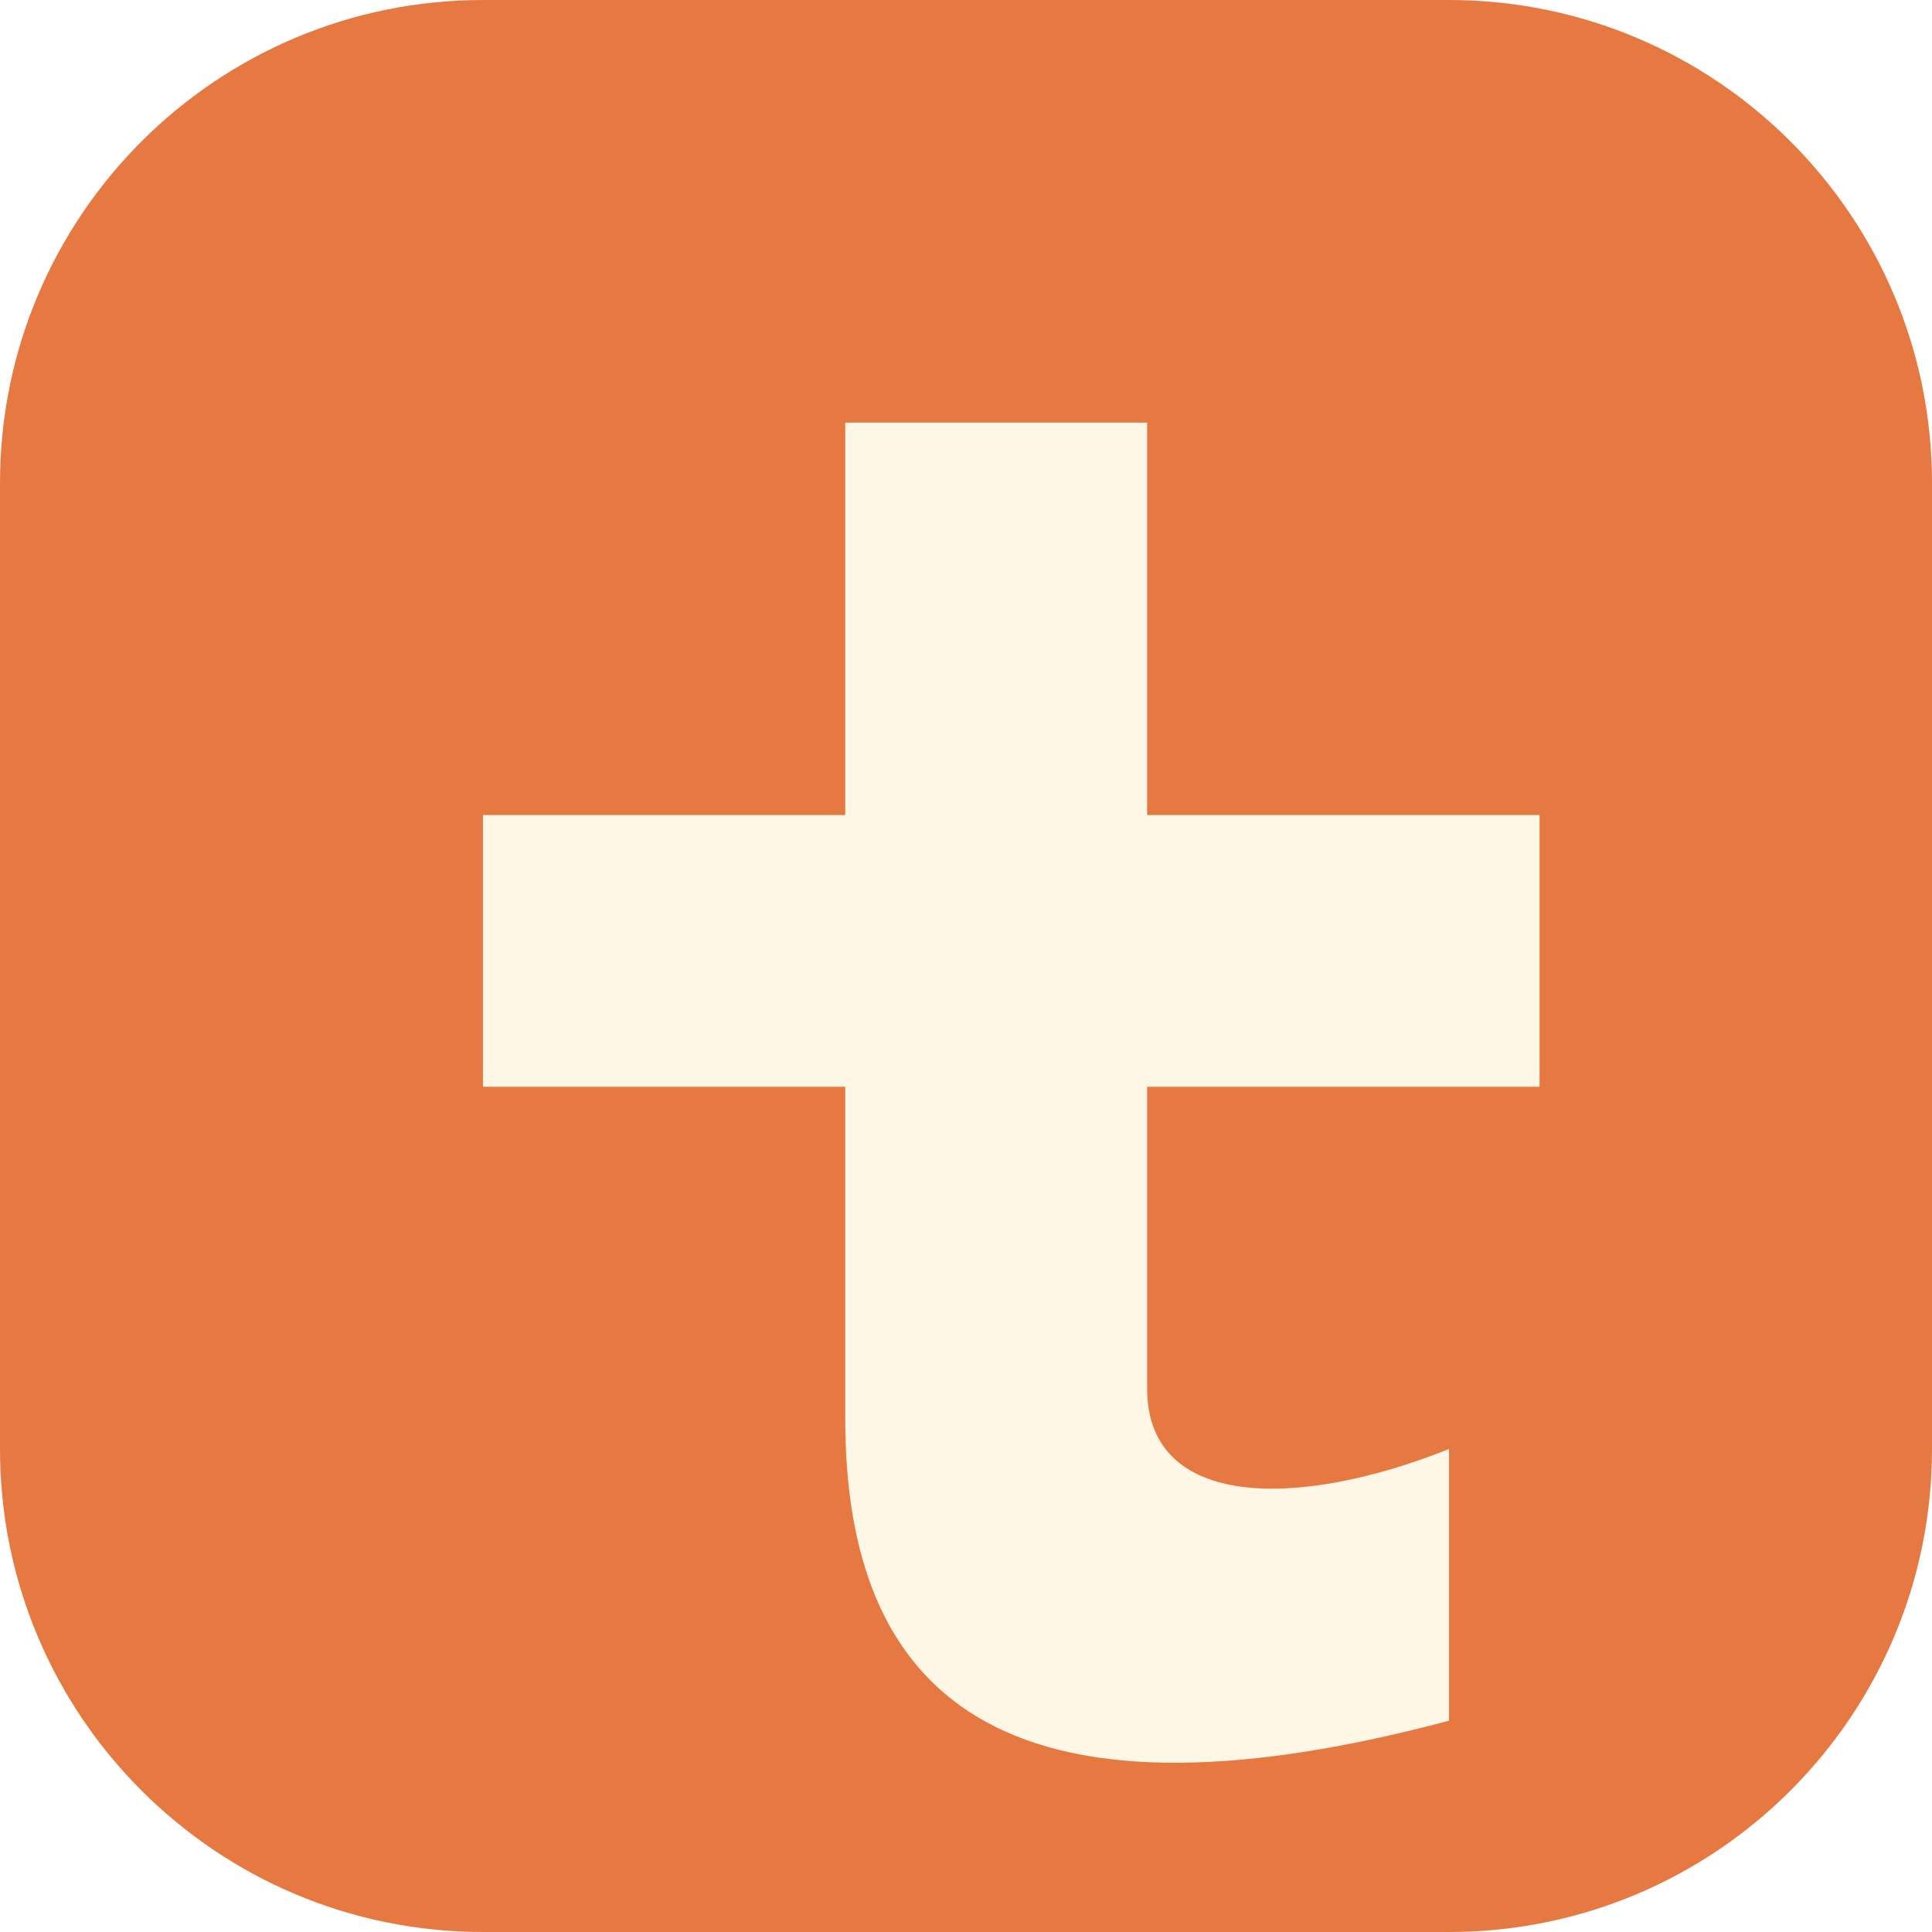
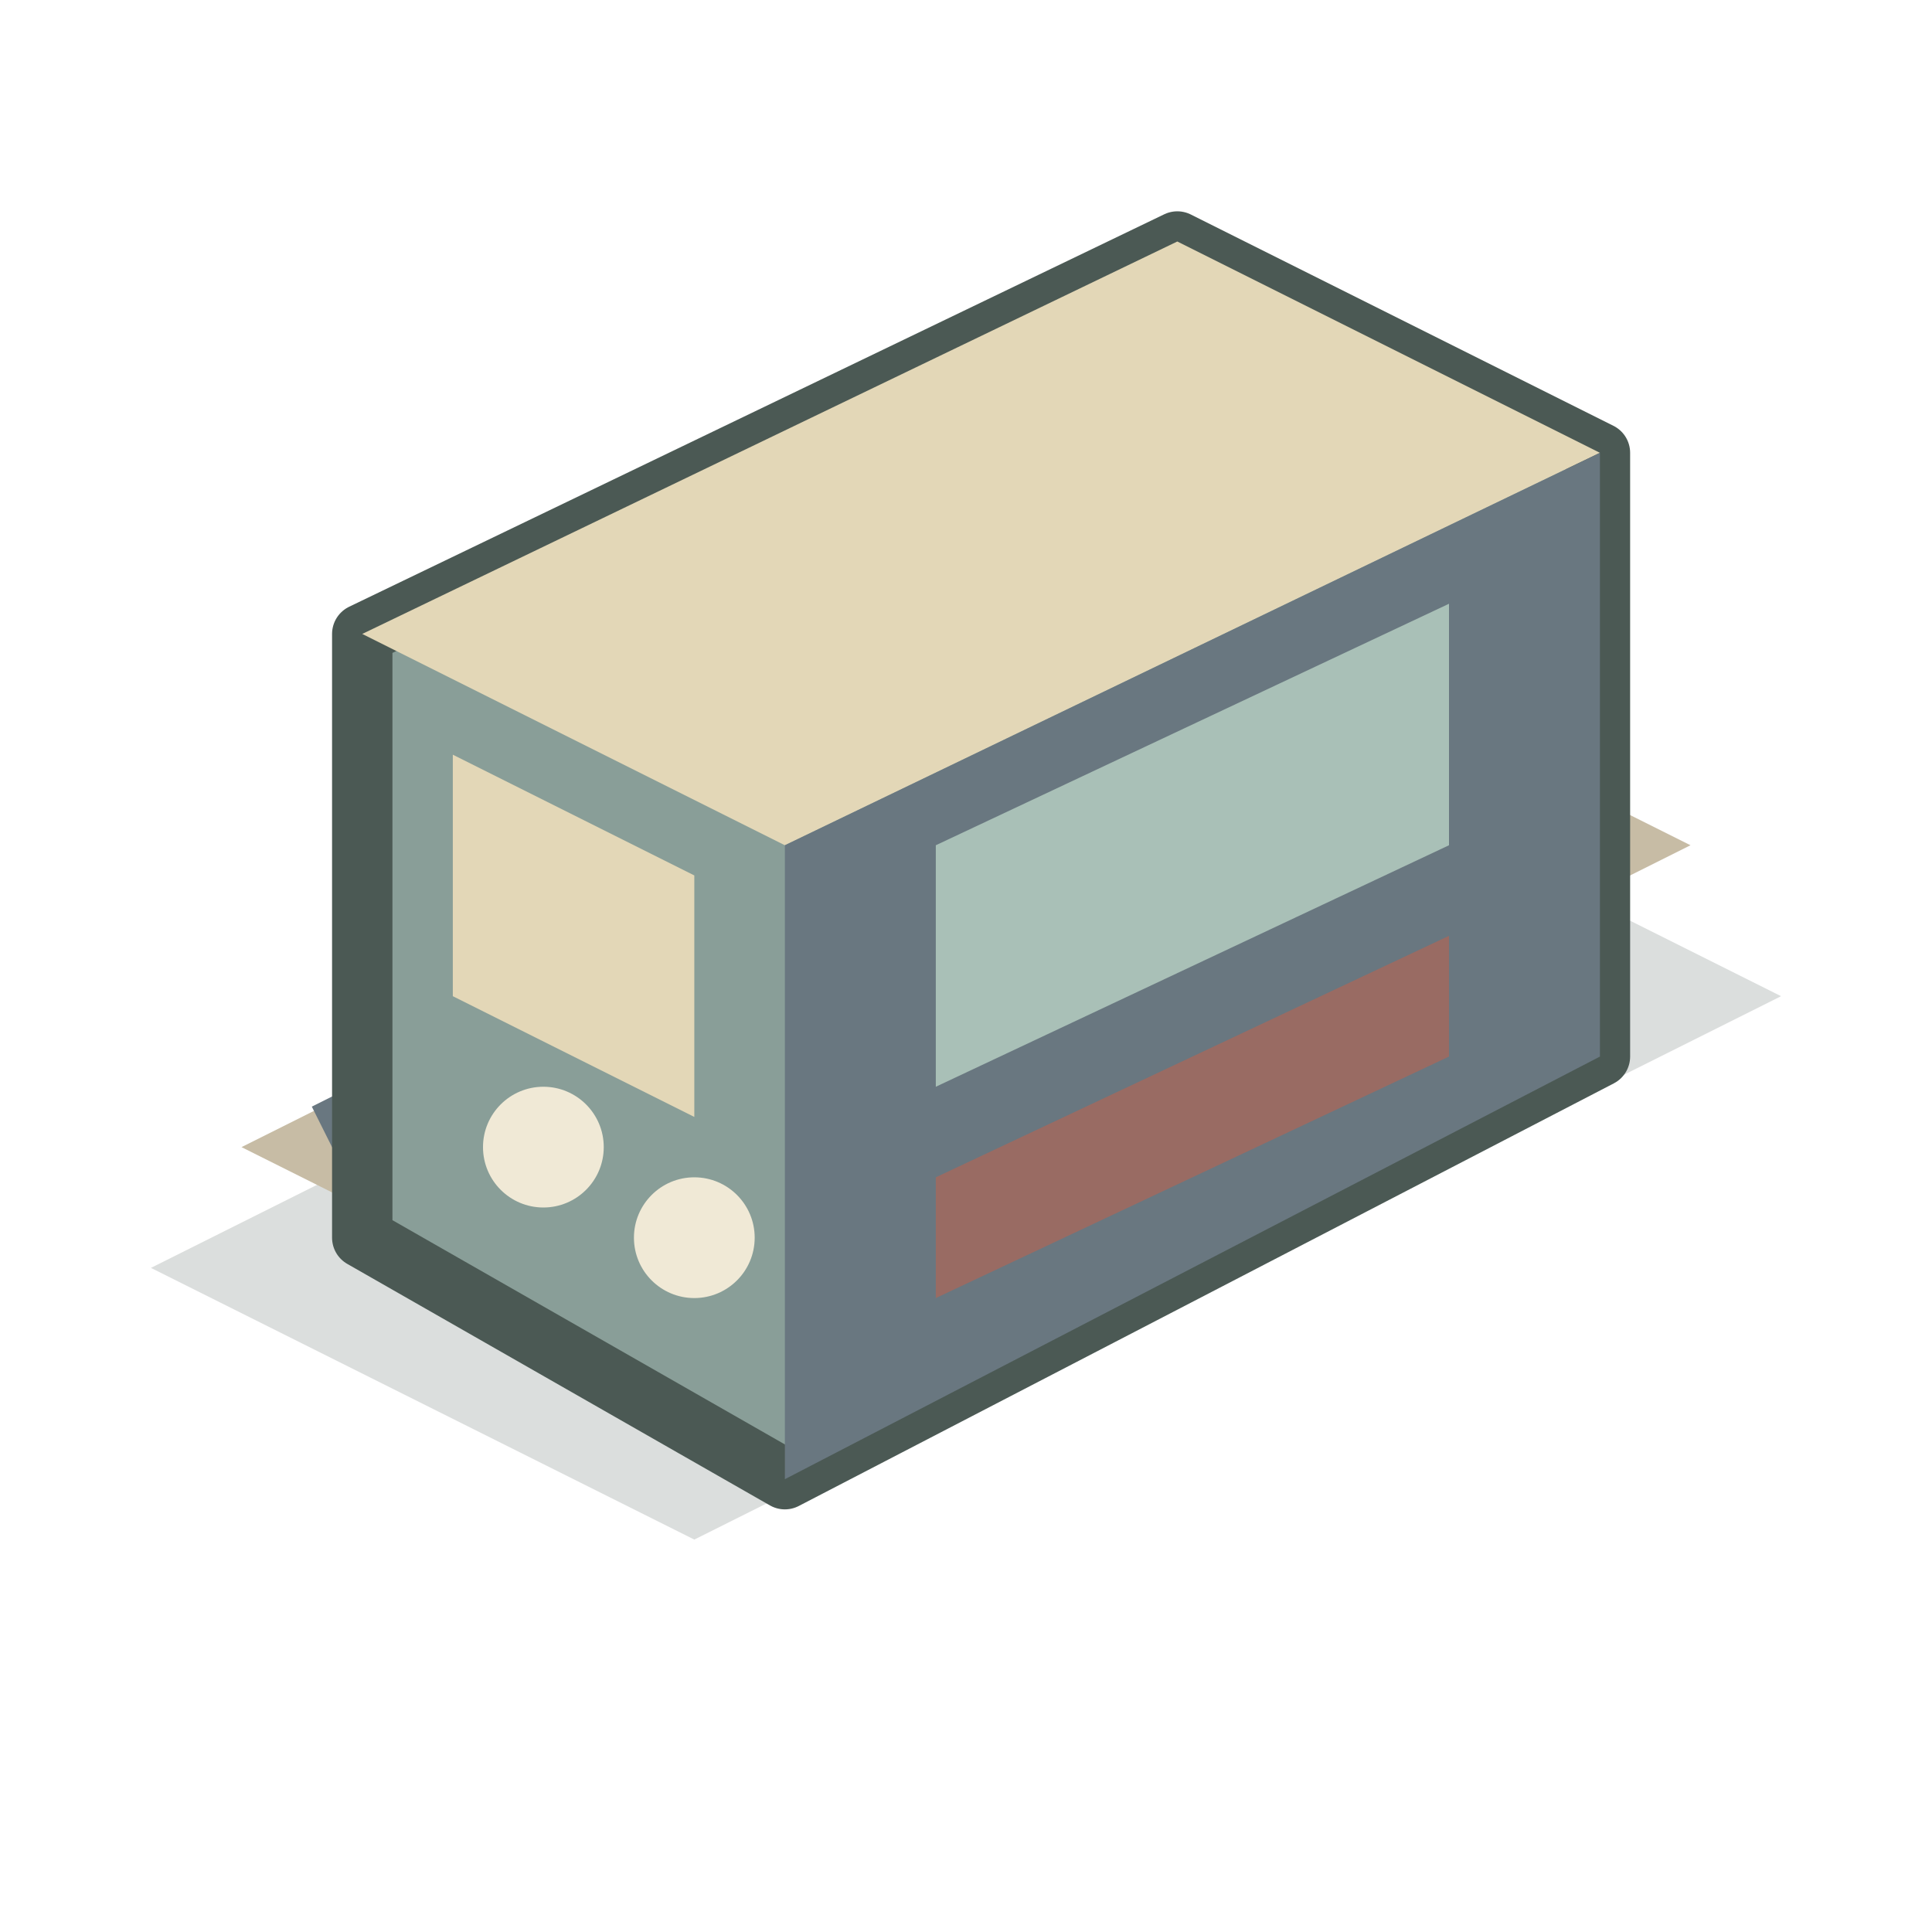
<svg xmlns="http://www.w3.org/2000/svg" viewBox="0 0 64 64">
-   <rect width="64" height="64" rx="16" fill="#e67941" />
-   <path d="M28 14h10v13h13v9H38v10c0 4 5 4 10 2v9c-15 4-20-1-20-10V36H16v-9h12z" fill="#fff7e6" />
+   <path d="m5 42 36-18 18 9-36 18Z" fill="#4b5954" opacity=".2" />
+   <path d="m8 38 34-17 14 7-34 17Z" fill="#c7bca5" />
+   <path d="m11 38 32-16m-25 20 32-16" fill="none" stroke="#697780" stroke-width="3" />
+   <path d="M12 21 39 8l14 7v20L26 49l-14-8Z" fill="#899e98" stroke="#4b5954" stroke-width="2" stroke-linejoin="round" />
+   <path d="m12 21 14 7 27-13L39 8Z" fill="#e3d7b7" />
+   <path d="M26 28v21l27-14V15Z" fill="#697780" />
+   <path d="m15 25 8 4v8l-8-4Z" fill="#e3d7b7" />
+   <path d="m31 28 17-8v8l-17 8Z" fill="#a9c0b7" />
+   <path d="m31 39 17-8v4l-17 8Z" fill="#996b63" />
+   <circle cx="18" cy="38" r="2" fill="#f0e9d6" />
+   <circle cx="23" cy="41" r="2" fill="#f0e9d6" />
</svg>
